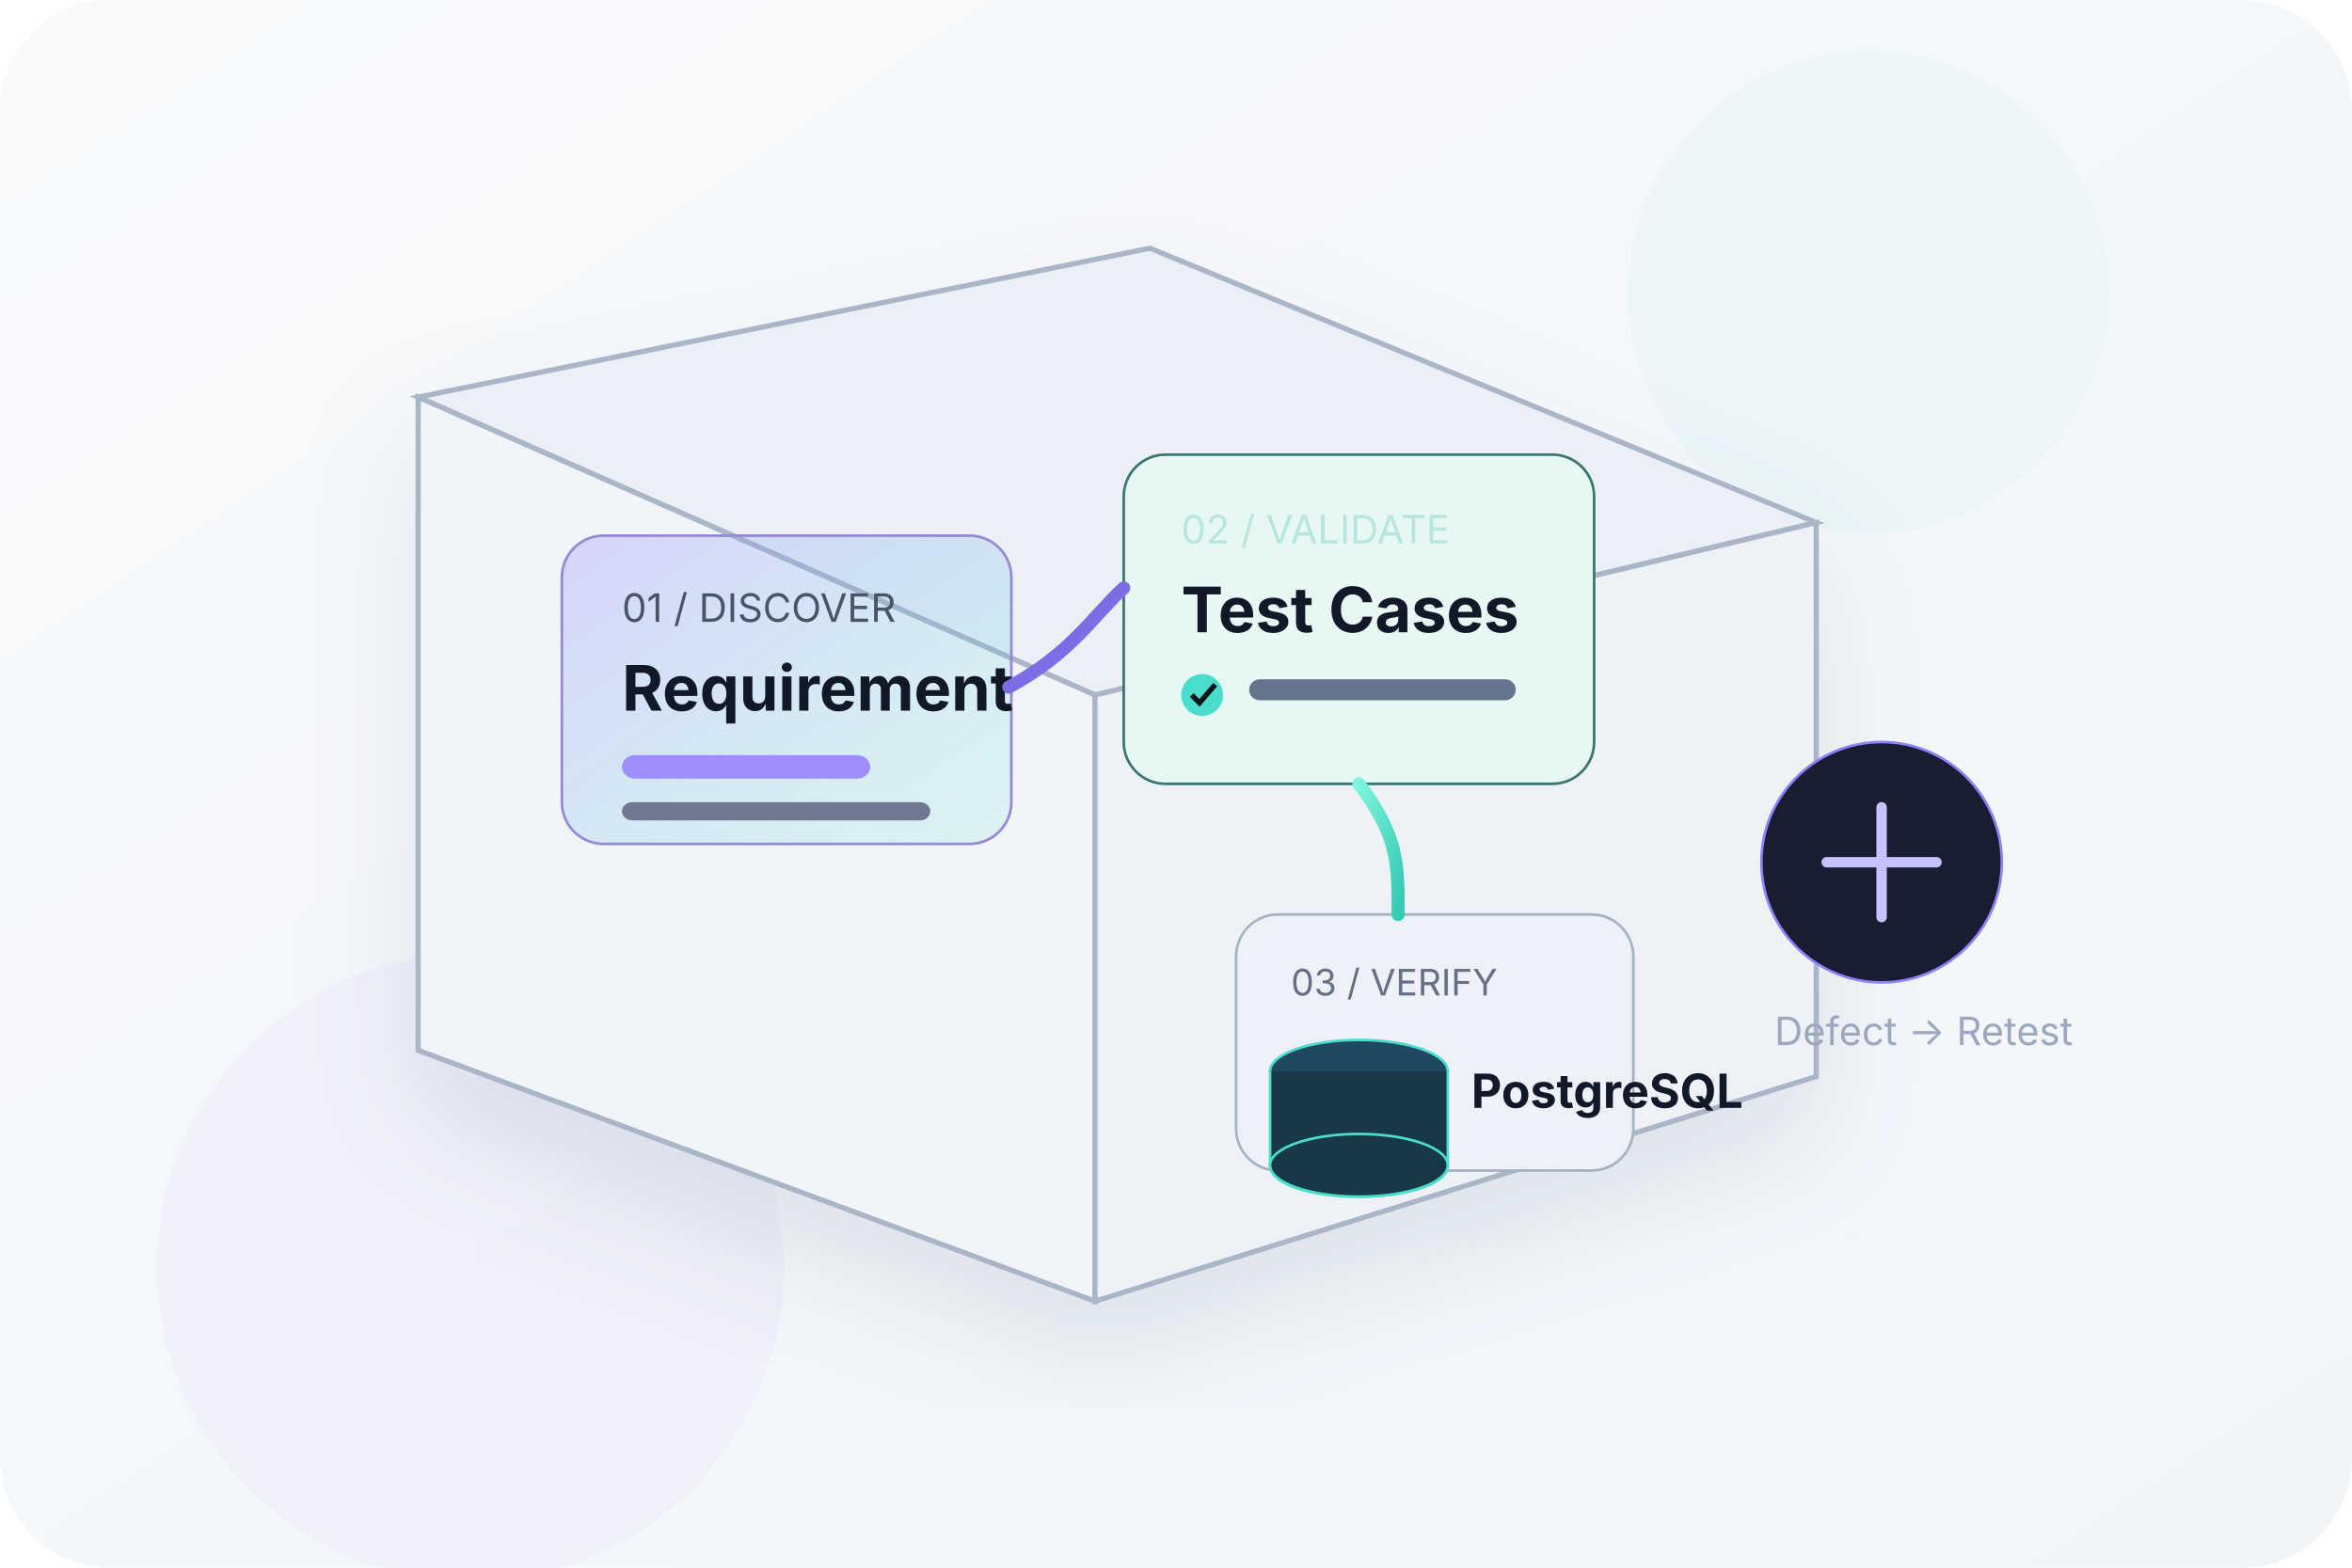
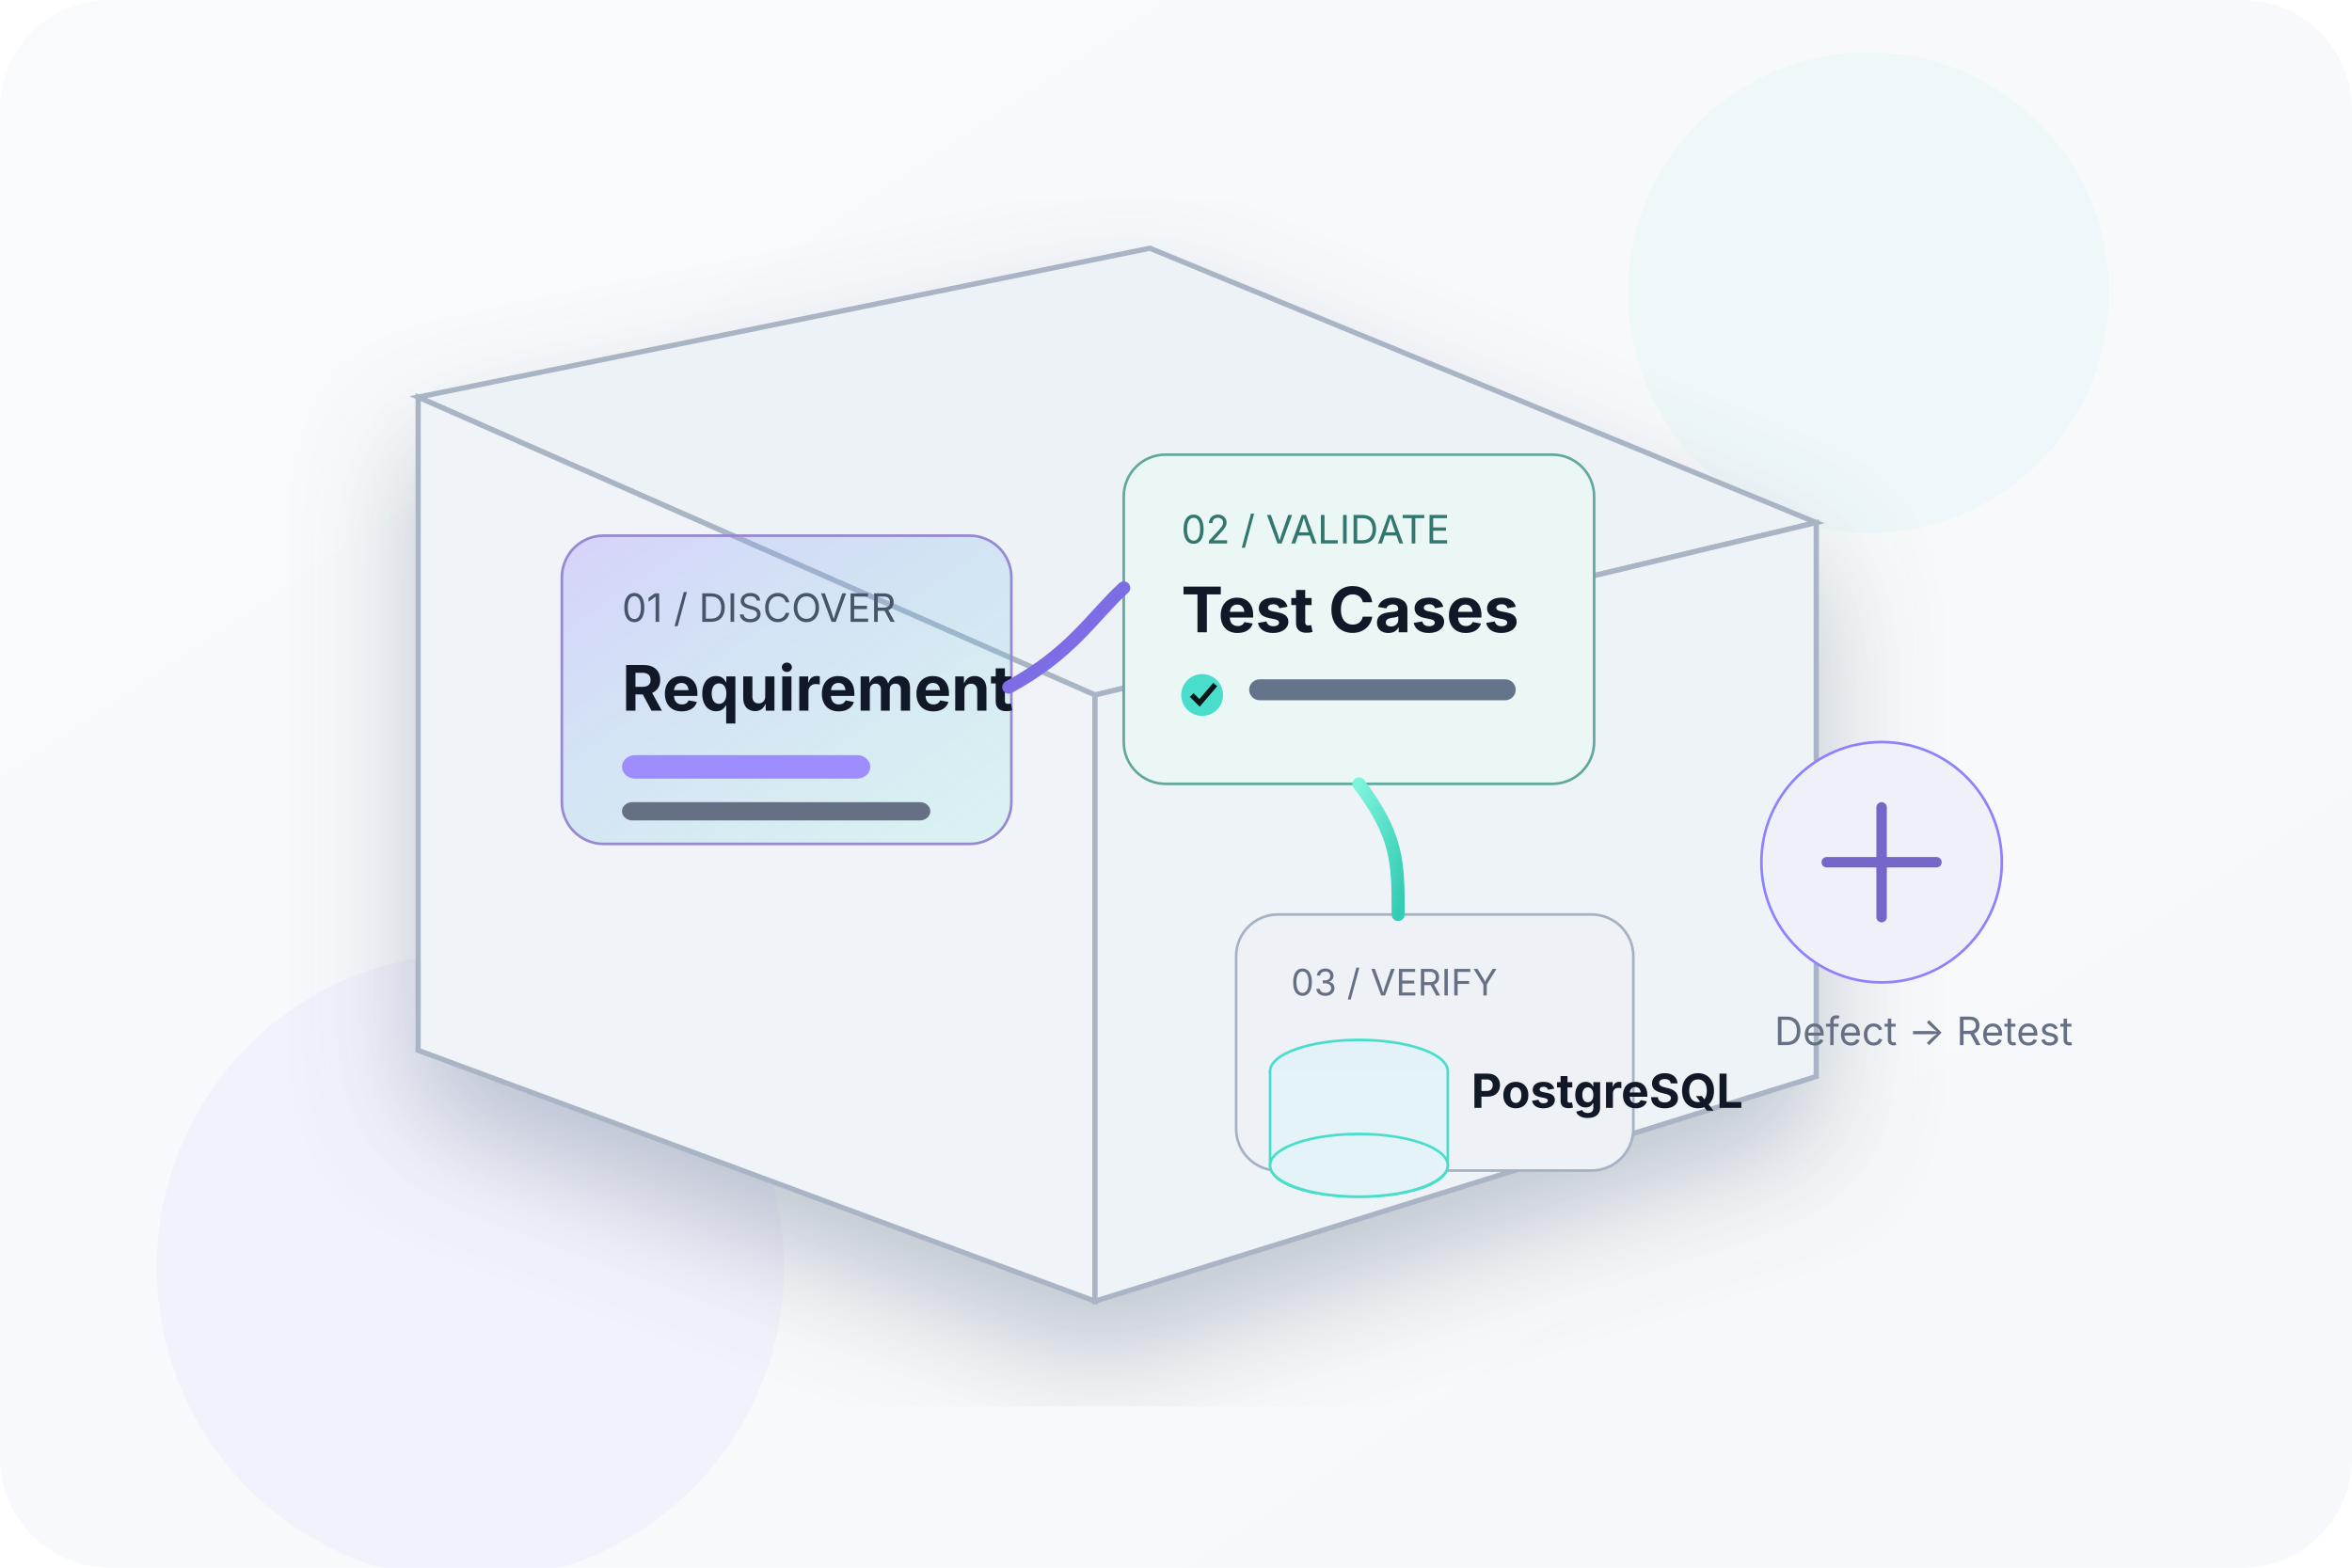
<svg xmlns="http://www.w3.org/2000/svg" viewBox="0 0 900 600" role="img" aria-label="3D style BA and QA workflow illustration">
  <defs>
    <linearGradient id="bg" x1="0" y1="0" x2="1" y2="1">
      <stop stop-color="#f8fafc" />
-       <stop offset="1" stop-color="#f1f5f9" />
+       <stop offset="1" stop-color="#f6f8fb" />
    </linearGradient>
    <linearGradient id="glass" x1="0" y1="0" x2="1" y2="1">
      <stop stop-color="#9d8dff" stop-opacity=".32" />
      <stop offset="1" stop-color="#49decb" stop-opacity=".12" />
    </linearGradient>
    <linearGradient id="cyan" x1="0" y1="0" x2="1" y2="1">
      <stop stop-color="#7ef4dc" />
      <stop offset="1" stop-color="#35cbb4" />
    </linearGradient>
    <linearGradient id="purple" x1="0" y1="0" x2="1" y2="1">
      <stop stop-color="#7467c9" />
      <stop offset="1" stop-color="#8373ff" />
    </linearGradient>
    <filter id="shadow">
-       <feDropShadow dx="0" dy="22" stdDeviation="22" flood-color="#64748b" flood-opacity=".16" />
+       <feDropShadow dx="0" dy="22" stdDeviation="22" flood-color="#64748b" flood-opacity=".38" />
    </filter>
  </defs>
  <rect width="900" height="600" rx="42" fill="url(#bg)" />
  <circle cx="715" cy="112" r="92" fill="#49decb" opacity=".05" />
  <circle cx="180" cy="485" r="120" fill="#9d8dff" opacity=".06" />
  <g filter="url(#shadow)">
-     <path d="M160 152 440 95l255 105-276 66z" fill="#eaf0f6" stroke="#aab6c7" stroke-width="2" />
-     <path d="M160 152v250l259 96V266z" fill="#f1f5f9" stroke="#aab6c7" stroke-width="2" />
-     <path d="M419 266v232l276-86V200z" fill="#eef2f7" stroke="#aab6c7" stroke-width="2" />
+     <path d="M160 152 440 95l255 105-276 66z" fill="#edf2f7" stroke="#a9b5c5" stroke-width="2" />
+     <path d="M160 152v250l259 96V266z" fill="#f0f4f8" stroke="#a9b5c5" stroke-width="2" />
+     <path d="M419 266v232l276-86V200z" fill="#eef3f8" stroke="#a9b5c5" stroke-width="2" />
  </g>
  <g>
    <rect x="215" y="205" width="172" height="118" rx="16" fill="url(#glass)" stroke="#9689d1" />
    <text x="238" y="238" fill="#475569" font-family="Inter,Arial" font-size="15">01 / DISCOVER</text>
    <text x="238" y="272" fill="#111827" font-family="Inter,Arial" font-weight="700" font-size="24">Requirement</text>
    <rect x="238" y="289" width="95" height="9" rx="5" fill="#9d8dff" />
-     <rect x="238" y="307" width="118" height="7" rx="4" fill="#6f7890" />
-     <rect x="430" y="174" width="180" height="126" rx="16" fill="#e7f7f4" stroke="#3b756d" />
-     <text x="452" y="208" fill="#b8e5dd" font-family="Inter,Arial" font-size="15">02 / VALIDATE</text>
+     <rect x="238" y="307" width="118" height="7" rx="4" fill="#667085" />
+     <rect x="430" y="174" width="180" height="126" rx="16" fill="#eaf7f5" stroke="#63a89d" />
+     <text x="452" y="208" fill="#31776d" font-family="Inter,Arial" font-size="15">02 / VALIDATE</text>
    <text x="452" y="242" fill="#111827" font-family="Inter,Arial" font-weight="700" font-size="24">Test Cases</text>
    <circle cx="460" cy="266" r="8" fill="#49decb" />
    <path d="m456 266 3 3 6-7" fill="none" stroke="#0b1717" stroke-width="2" />
    <rect x="478" y="260" width="102" height="8" rx="4" fill="#64748b" />
-     <rect x="473" y="350" width="152" height="98" rx="16" fill="#eef2f8" stroke="#a5b2c4" />
+     <rect x="473" y="350" width="152" height="98" rx="16" fill="#eef2f7" stroke="#a5b2c4" />
    <text x="494" y="381" fill="#667085" font-family="Inter,Arial" font-size="14">03 / VERIFY</text>
-     <ellipse cx="520" cy="410" rx="34" ry="12" fill="#1f4960" stroke="#49decb" />
-     <path d="M486 410v36c0 7 15 12 34 12s34-5 34-12v-36" fill="#173847" stroke="#49decb" />
-     <ellipse cx="520" cy="446" rx="34" ry="12" fill="#173847" stroke="#49decb" />
+     <ellipse cx="520" cy="410" rx="34" ry="12" fill="#e3f1f8" stroke="#49decb" />
+     <path d="M486 410v36c0 7 15 12 34 12s34-5 34-12v-36" fill="#e4f3f7" stroke="#49decb" />
+     <ellipse cx="520" cy="446" rx="34" ry="12" fill="#e4f3f7" stroke="#49decb" />
    <text x="563" y="424" fill="#111827" font-family="Inter,Arial" font-weight="700" font-size="18">PostgreSQL</text>
  </g>
  <g fill="none" stroke-linecap="round">
    <path d="M386 263 C410 250 418 236 430 225" stroke="url(#purple)" stroke-width="5" />
    <path d="M520 300 C535 320 535 330 535 350" stroke="url(#cyan)" stroke-width="5" />
  </g>
  <g>
-     <circle cx="720" cy="330" r="46" fill="#171e32" stroke="#8d81ff" />
-     <path d="M699 330h42M720 309v42" stroke="#c8c1ff" stroke-width="4" stroke-linecap="round" />
-     <text x="679" y="400" fill="#9ca8be" font-family="Inter,Arial" font-size="15">Defect → Retest</text>
+     <circle cx="720" cy="330" r="46" fill="#eef2f8" stroke="#8d81ff" />
+     <path d="M699 330h42M720 309v42" stroke="#7467c9" stroke-width="4" stroke-linecap="round" />
+     <text x="679" y="400" fill="#667085" font-family="Inter,Arial" font-size="15">Defect → Retest</text>
  </g>
</svg>
